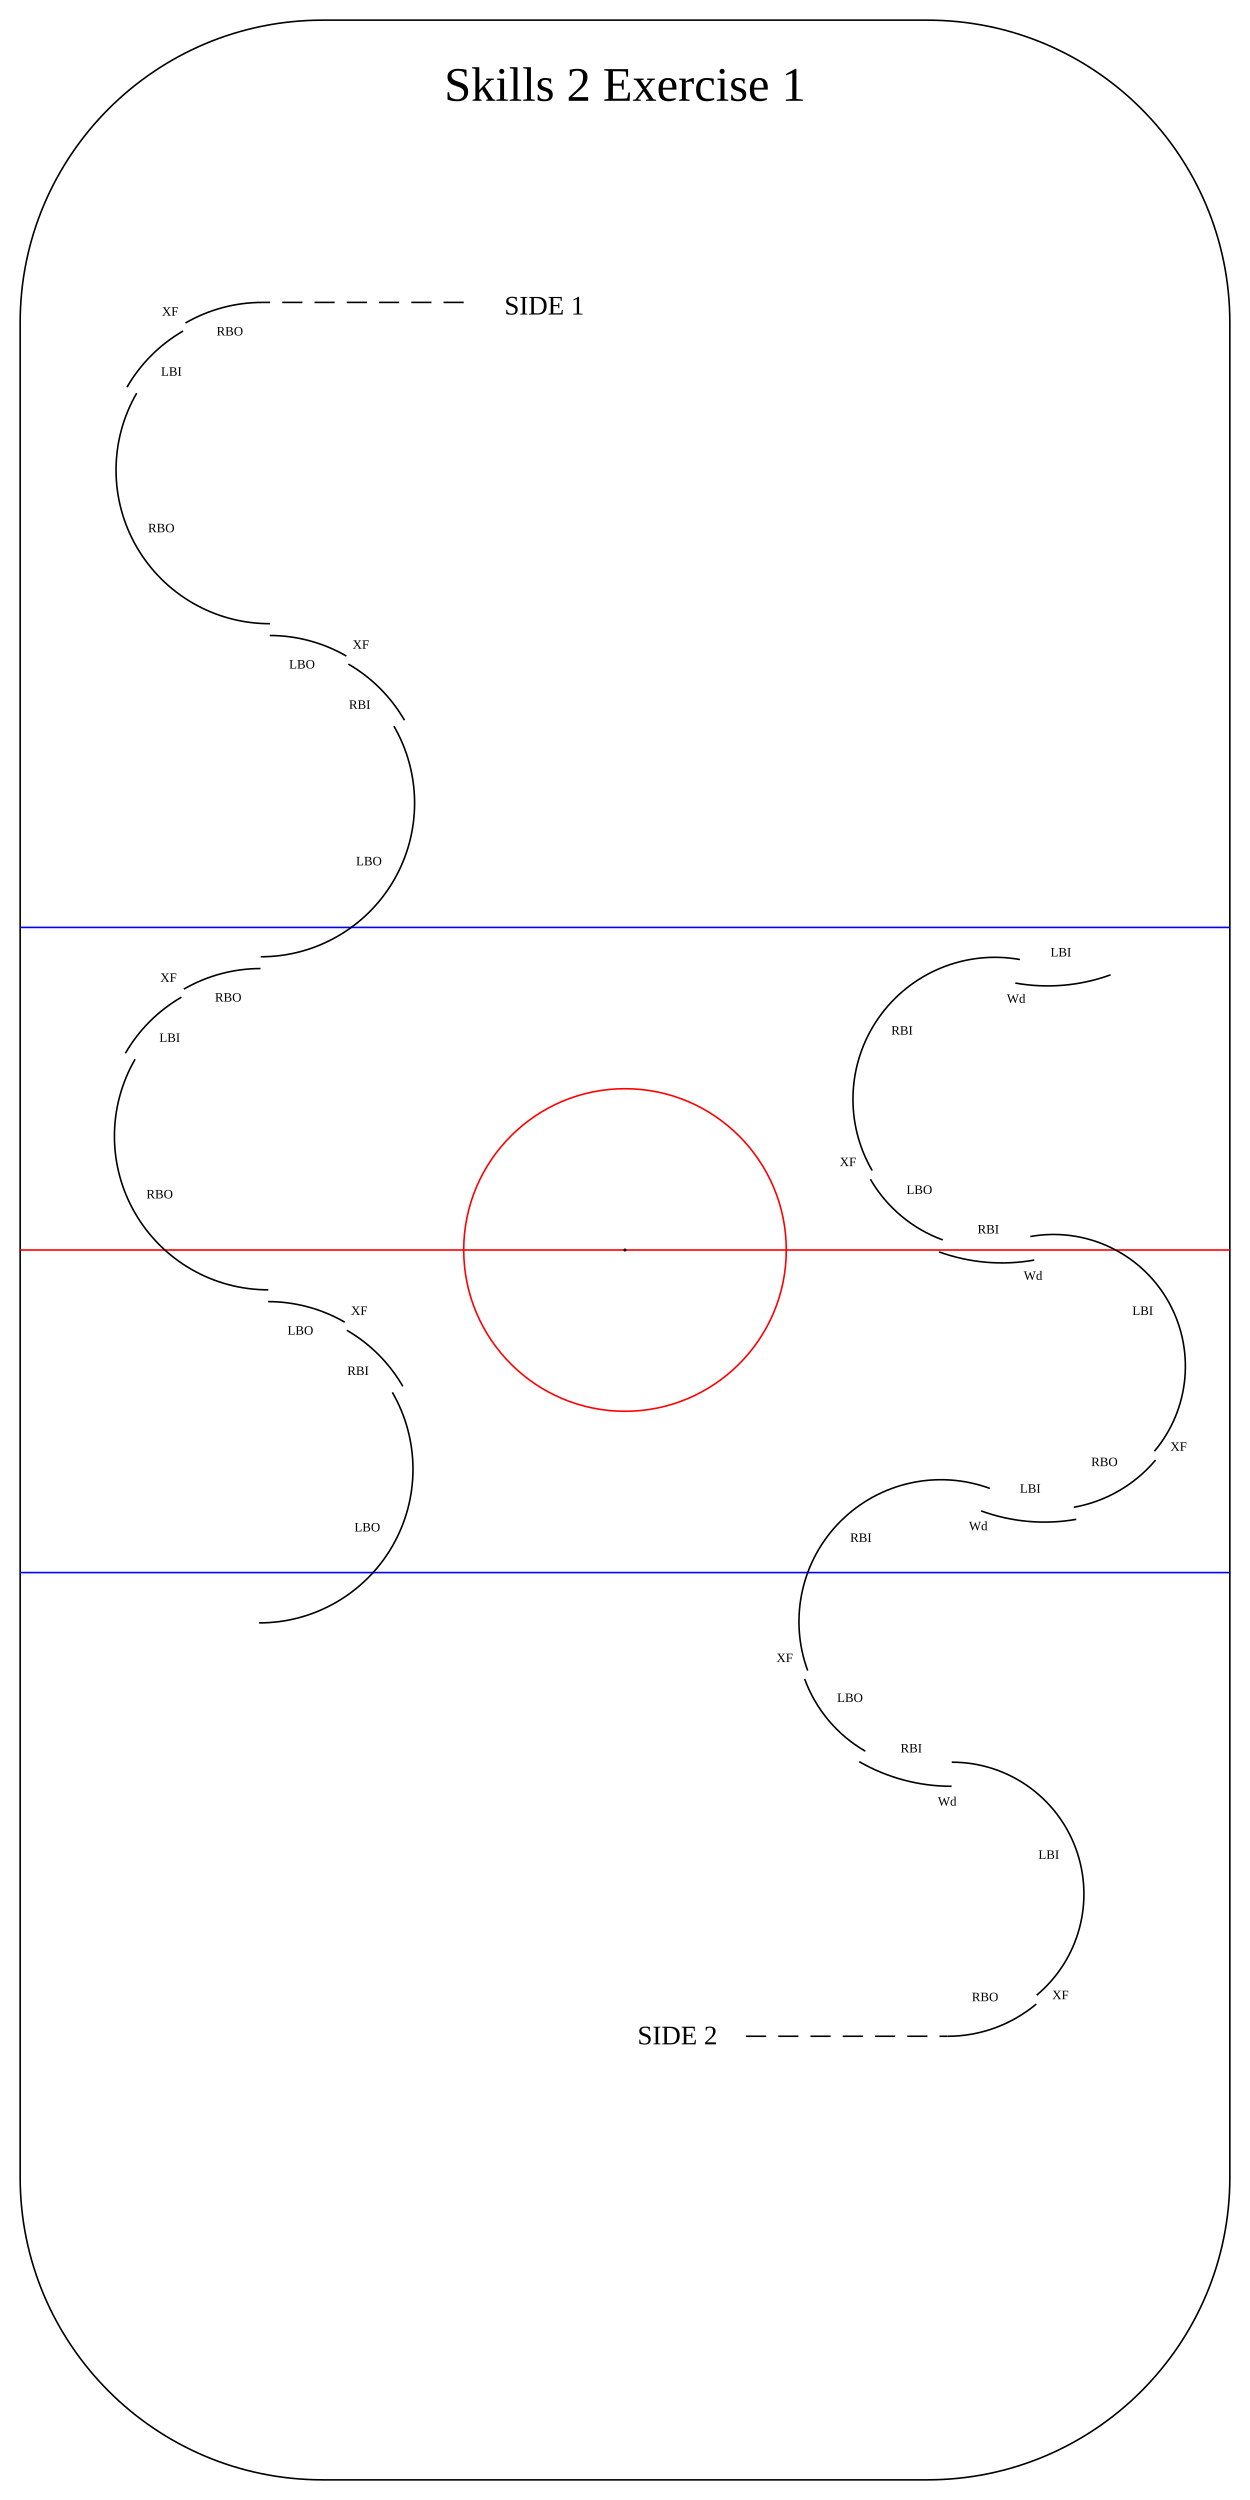
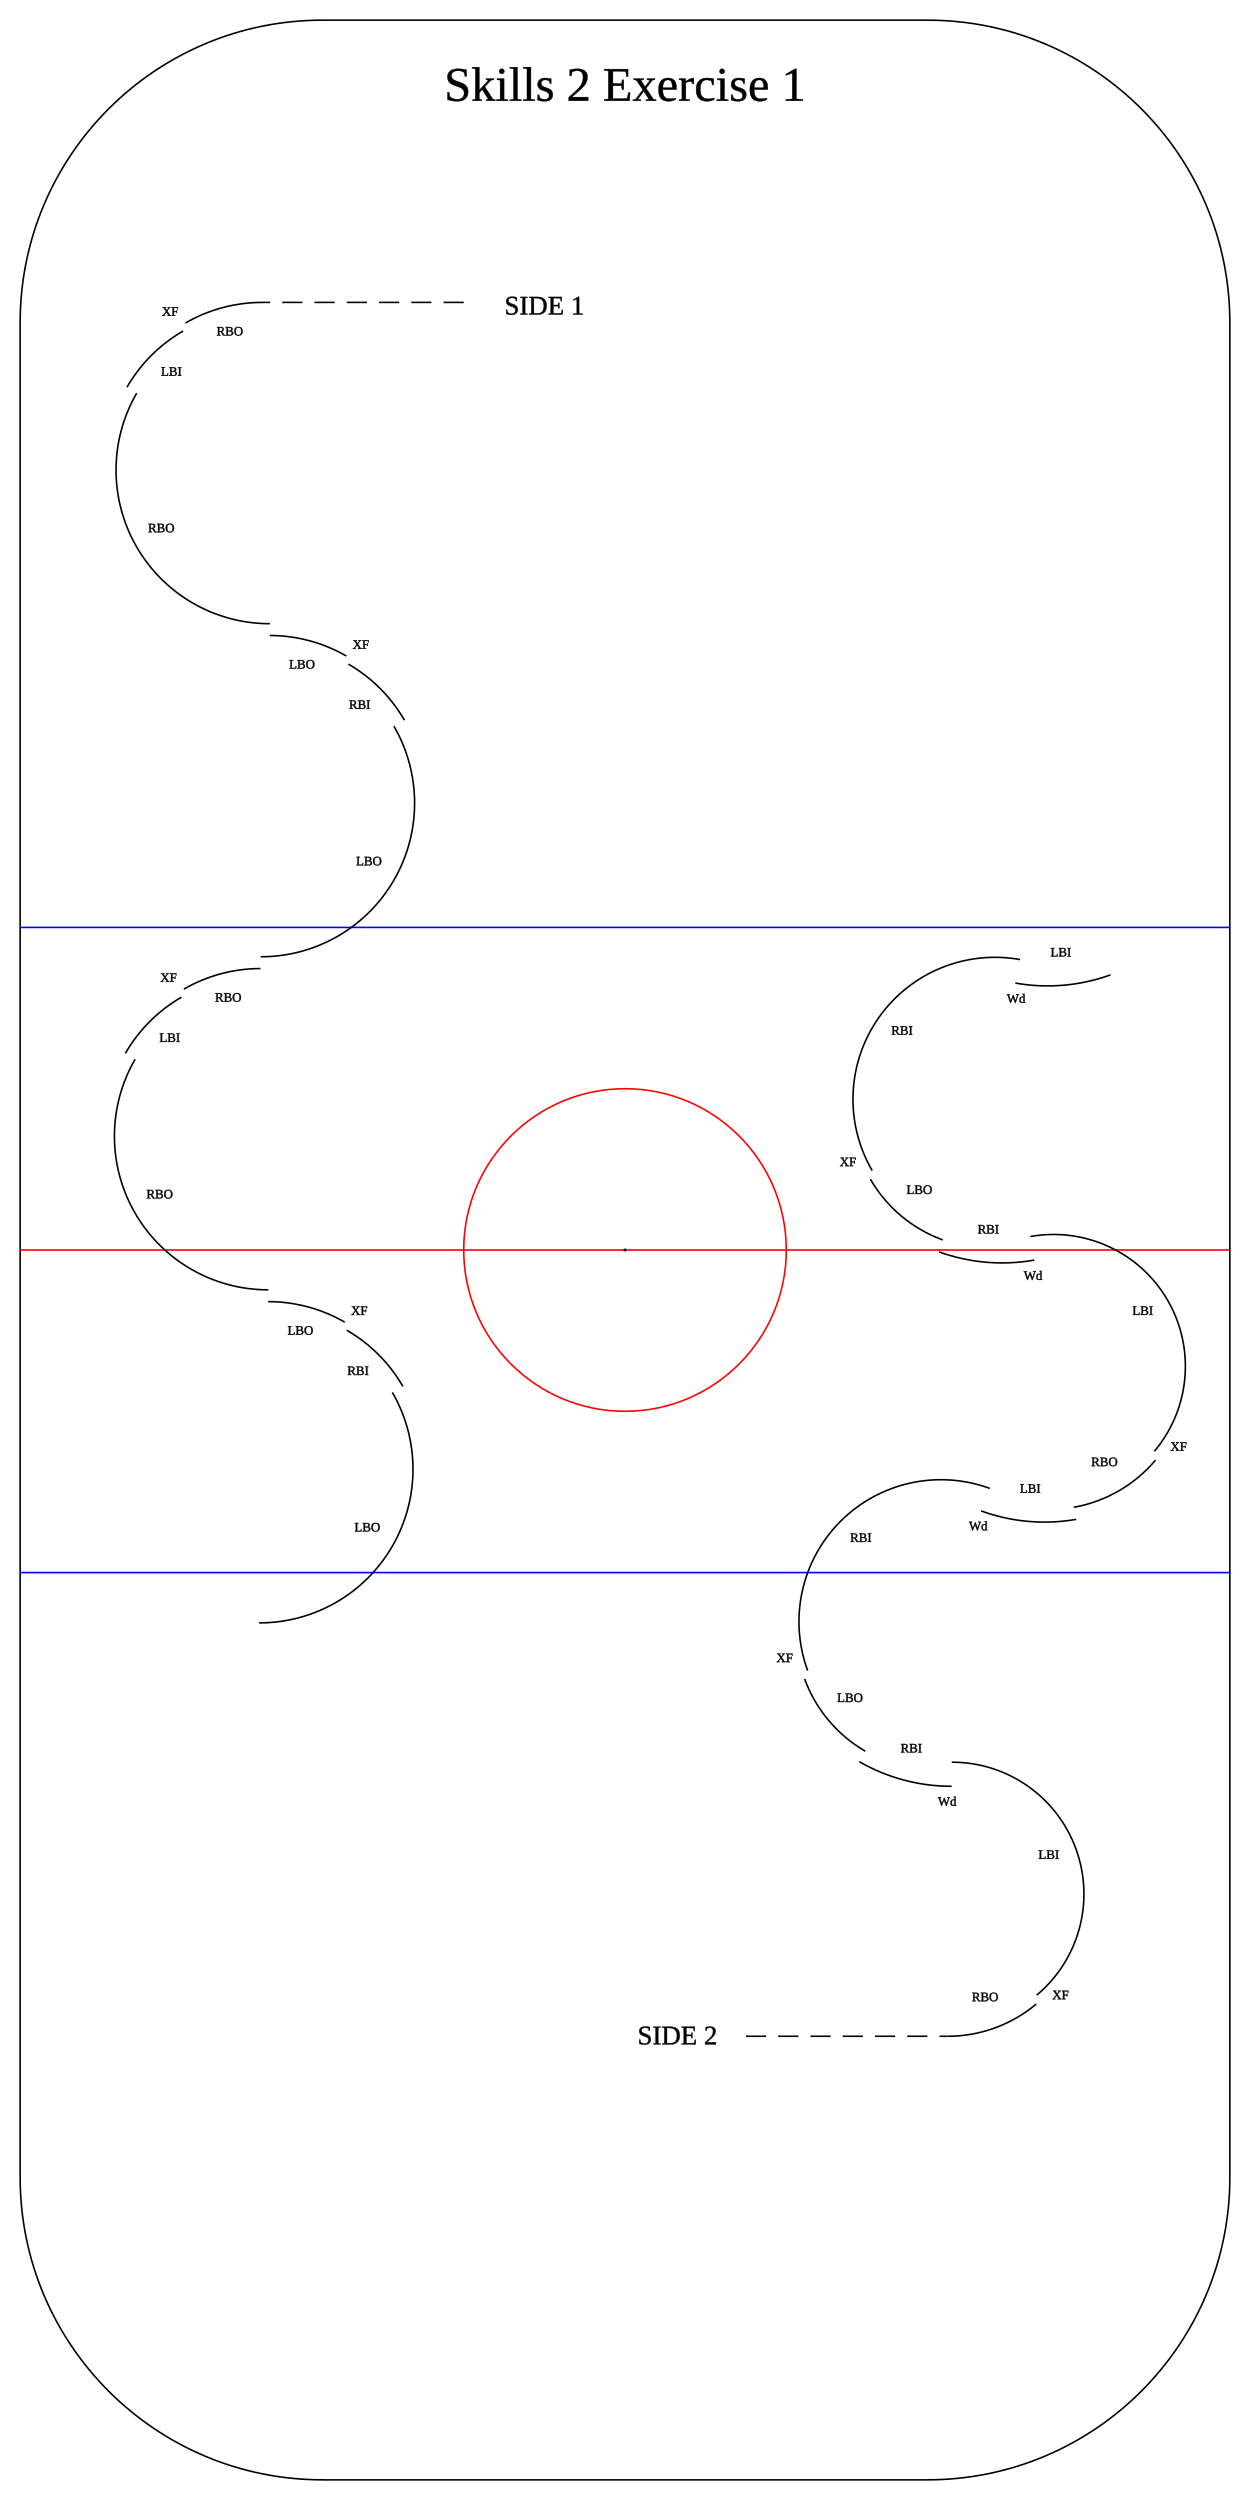
<svg xmlns="http://www.w3.org/2000/svg" xmlns:xlink="http://www.w3.org/1999/xlink" height="6200" viewBox="-50 -50 3100 6200" width="3100">
  <defs>
    <style>
text { text-anchor: middle } path,rect,circle { fill:none; }
</style>
    <g id="Rink">
      <clipPath id="clip-rink">
        <rect height="6100" rx="750" ry="750" width="3000" x="0" y="0" />
      </clipPath>
      <rect height="6100" rx="750" ry="750" style="text { text-anchor: middle } path,rect,circle { fill:none; } clip-path:url(#clip-rink)" width="3000" x="0" y="0" />
      <path d="M 0,3050 l 3000,0" style="stroke:red;" />
      <circle cx="1500" cy="3050" r="400" style="stroke:red;" />
      <circle cx="1500" cy="3050" r="2" style="fill: black;" />
      <path d="M 0,2250 l 3000,0" style="stroke: blue;" />
      <path d="M 0,3850 l 3000,0" style="stroke: blue;" />
    </g>
    <g id="Info" />
    <g id="RB[len=500,label=&quot; &quot;,style=&quot;dashed&quot;]">
      <path d="M 0,0 l 0,500" stroke-dasharray="50 30" />
    </g>
    <g id="RBO[angle=30,len=200]">
      <path d="M 0,0 a 381,381 0 0 0 51,190" />
    </g>
    <g id="xf-LBI[angle=30,len=200]">
      <path d="M 0,0 a 381,381 0 0 0 51,190" />
    </g>
    <g id="RBO[angle=120,len=800]">
      <path d="M 0,0 a 381,381 0 0 0 572,330" />
    </g>
    <g id="LBO[angle=30,len=200]">
      <path d="M 0,0 a 381,381 0 0 1 -51,190" />
    </g>
    <g id="xf-RBI[angle=30,len=200]">
      <path d="M 0,0 a 381,381 0 0 1 -51,190" />
    </g>
    <g id="LBO[angle=120,len=800]">
      <path d="M 0,0 a 381,381 0 0 1 -572,330" />
    </g>
    <g id="RBO--[angle=40]">
      <path d="M 0,0 a 343,343 0 0 0 80,220" />
    </g>
    <g id="xf-LBI[angle=140,len=800]">
      <path d="M 0,0 a 327,327 0 0 0 578,210" />
    </g>
    <g id="wd-RBI--[angle=30]">
      <path d="M 0,0 a 458,458 0 0 1 -61,229" />
    </g>
    <g id="LBO--[angle=40]">
      <path d="M 0,0 a 343,343 0 0 1 -80,220" />
    </g>
    <g id="xf-RBI[angle=130,len=800]">
      <path d="M 0,0 a 352,352 0 0 1 -579,270" />
    </g>
    <g id="wd-LBI--[angle=30]">
      <path d="M 0,0 a 458,458 0 0 0 61,229" />
    </g>
  </defs>
-   <use id="r_0_c_0_4" style="stroke-width:4; stroke: black;" transform="translate(0 0) rotate(0)" xlink:href="#Rink" />
-   <text style="font-size: 90pt;" x="1500" y="200">
+   <use id="r_0_c_0_4" style="stroke:black; stroke-width:4;" transform="translate(0 0) rotate(0)" xlink:href="#Rink" />
+   <text id="r_1_c_0_53" style="stroke:black; fill:black; font-size: 90pt;" x="1500" y="200">
Skills 2 Exercise 1
</text>
-   <text style="font-size:50pt;" x="1300" y="730">
+   <text id="r_4_c_0_46" style="stroke:black; fill:black; font-size:50pt;" x="1300" y="730">
SIDE 1
</text>
-   <use id="r_7_c_0_37" style="stroke-width:4; stroke: black;" transform="translate(1100 700) rotate(90)" xlink:href="#RB[len=500,label=&quot; &quot;,style=&quot;dashed&quot;]" />
-   <use id="r_8_c_0_22" style="stroke-width:4; stroke: black;" transform="translate(600 700) rotate(90)" xlink:href="#RBO[angle=30,len=200]" />
-   <text style="font-size:24pt;" x="520" y="782">
- RBO
- </text>
-   <use id="r_9_c_0_25" style="stroke-width:4; stroke: black;" transform="translate(404 771) rotate(60)" xlink:href="#xf-LBI[angle=30,len=200]" />
-   <text style="font-size:24pt;" x="375" y="882">
- LBI
- </text>
-   <text style="font-size:24pt;" x="372" y="733">
- XF
- </text>
-   <use id="r_10_c_0_23" style="stroke-width:4; stroke: black;" transform="translate(289 925) rotate(30)" xlink:href="#RBO[angle=120,len=800]" />
-   <text style="font-size:24pt;" x="350" y="1270">
- RBO
- </text>
-   <use id="r_12_c_0_22" style="stroke-width:4; stroke: black;" transform="translate(619 1526) rotate(270)" xlink:href="#LBO[angle=30,len=200]" />
-   <text style="font-size:24pt;" x="699" y="1608">
- LBO
- </text>
-   <use id="r_13_c_0_25" style="stroke-width:4; stroke: black;" transform="translate(814 1597) rotate(300)" xlink:href="#xf-RBI[angle=30,len=200]" />
-   <text style="font-size:24pt;" x="842" y="1708">
- RBI
- </text>
-   <text style="font-size:24pt;" x="845" y="1559">
- XF
- </text>
-   <use id="r_14_c_0_23" style="stroke-width:4; stroke: black;" transform="translate(927 1751) rotate(330)" xlink:href="#LBO[angle=120,len=800]" />
-   <text style="font-size:24pt;" x="865" y="2096">
- LBO
- </text>
-   <use id="r_16_c_0_22" style="stroke-width:4; stroke: black;" transform="translate(596 2352) rotate(90)" xlink:href="#RBO[angle=30,len=200]" />
-   <text style="font-size:24pt;" x="516" y="2434">
- RBO
- </text>
-   <use id="r_17_c_0_25" style="stroke-width:4; stroke: black;" transform="translate(400 2423) rotate(60)" xlink:href="#xf-LBI[angle=30,len=200]" />
-   <text style="font-size:24pt;" x="371" y="2534">
- LBI
- </text>
-   <text style="font-size:24pt;" x="368" y="2385">
- XF
- </text>
-   <use id="r_18_c_0_23" style="stroke-width:4; stroke: black;" transform="translate(285 2577) rotate(30)" xlink:href="#RBO[angle=120,len=800]" />
-   <text style="font-size:24pt;" x="346" y="2922">
- RBO
- </text>
-   <use id="r_20_c_0_22" style="stroke-width:4; stroke: black;" transform="translate(615 3178) rotate(270)" xlink:href="#LBO[angle=30,len=200]" />
-   <text style="font-size:24pt;" x="695" y="3260">
- LBO
- </text>
-   <use id="r_21_c_0_25" style="stroke-width:4; stroke: black;" transform="translate(810 3249) rotate(300)" xlink:href="#xf-RBI[angle=30,len=200]" />
-   <text style="font-size:24pt;" x="838" y="3360">
- RBI
- </text>
-   <text style="font-size:24pt;" x="841" y="3211">
- XF
- </text>
-   <use id="r_22_c_0_23" style="stroke-width:4; stroke: black;" transform="translate(923 3403) rotate(330)" xlink:href="#LBO[angle=120,len=800]" />
-   <text style="font-size:24pt;" x="861" y="3748">
- LBO
- </text>
-   <text style="font-size:50pt;" x="1630" y="5020">
+   <use id="r_7_c_0_37" style="stroke:black; stroke-width:4;" transform="translate(1100 700) rotate(90)" xlink:href="#RB[len=500,label=&quot; &quot;,style=&quot;dashed&quot;]" />
+   <use id="r_8_c_0_22" style="stroke:black; stroke-width:4;" transform="translate(600 700) rotate(90)" xlink:href="#RBO[angle=30,len=200]" />
+   <text id="r_8_c_0_22_n2" style="stroke:black; fill:black; font-size:24pt;" x="520" y="782">
+ RBO
+ </text>
+   <use id="r_9_c_0_25" style="stroke:black; stroke-width:4;" transform="translate(404 771) rotate(60)" xlink:href="#xf-LBI[angle=30,len=200]" />
+   <text id="r_9_c_0_25_n2" style="stroke:black; fill:black; font-size:24pt;" x="375" y="882">
+ LBI
+ </text>
+   <text id="r_9_c_0_25_n3" style="stroke:black; fill:black; font-size:24pt;" x="372" y="733">
+ XF
+ </text>
+   <use id="r_10_c_0_23" style="stroke:black; stroke-width:4;" transform="translate(289 925) rotate(30)" xlink:href="#RBO[angle=120,len=800]" />
+   <text id="r_10_c_0_23_n2" style="stroke:black; fill:black; font-size:24pt;" x="350" y="1270">
+ RBO
+ </text>
+   <use id="r_12_c_0_22" style="stroke:black; stroke-width:4;" transform="translate(619 1526) rotate(270)" xlink:href="#LBO[angle=30,len=200]" />
+   <text id="r_12_c_0_22_n2" style="stroke:black; fill:black; font-size:24pt;" x="699" y="1608">
+ LBO
+ </text>
+   <use id="r_13_c_0_25" style="stroke:black; stroke-width:4;" transform="translate(814 1597) rotate(300)" xlink:href="#xf-RBI[angle=30,len=200]" />
+   <text id="r_13_c_0_25_n2" style="stroke:black; fill:black; font-size:24pt;" x="842" y="1708">
+ RBI
+ </text>
+   <text id="r_13_c_0_25_n3" style="stroke:black; fill:black; font-size:24pt;" x="845" y="1559">
+ XF
+ </text>
+   <use id="r_14_c_0_23" style="stroke:black; stroke-width:4;" transform="translate(927 1751) rotate(330)" xlink:href="#LBO[angle=120,len=800]" />
+   <text id="r_14_c_0_23_n2" style="stroke:black; fill:black; font-size:24pt;" x="865" y="2096">
+ LBO
+ </text>
+   <use id="r_16_c_0_22" style="stroke:black; stroke-width:4;" transform="translate(596 2352) rotate(90)" xlink:href="#RBO[angle=30,len=200]" />
+   <text id="r_16_c_0_22_n2" style="stroke:black; fill:black; font-size:24pt;" x="516" y="2434">
+ RBO
+ </text>
+   <use id="r_17_c_0_25" style="stroke:black; stroke-width:4;" transform="translate(400 2423) rotate(60)" xlink:href="#xf-LBI[angle=30,len=200]" />
+   <text id="r_17_c_0_25_n2" style="stroke:black; fill:black; font-size:24pt;" x="371" y="2534">
+ LBI
+ </text>
+   <text id="r_17_c_0_25_n3" style="stroke:black; fill:black; font-size:24pt;" x="368" y="2385">
+ XF
+ </text>
+   <use id="r_18_c_0_23" style="stroke:black; stroke-width:4;" transform="translate(285 2577) rotate(30)" xlink:href="#RBO[angle=120,len=800]" />
+   <text id="r_18_c_0_23_n2" style="stroke:black; fill:black; font-size:24pt;" x="346" y="2922">
+ RBO
+ </text>
+   <use id="r_20_c_0_22" style="stroke:black; stroke-width:4;" transform="translate(615 3178) rotate(270)" xlink:href="#LBO[angle=30,len=200]" />
+   <text id="r_20_c_0_22_n2" style="stroke:black; fill:black; font-size:24pt;" x="695" y="3260">
+ LBO
+ </text>
+   <use id="r_21_c_0_25" style="stroke:black; stroke-width:4;" transform="translate(810 3249) rotate(300)" xlink:href="#xf-RBI[angle=30,len=200]" />
+   <text id="r_21_c_0_25_n2" style="stroke:black; fill:black; font-size:24pt;" x="838" y="3360">
+ RBI
+ </text>
+   <text id="r_21_c_0_25_n3" style="stroke:black; fill:black; font-size:24pt;" x="841" y="3211">
+ XF
+ </text>
+   <use id="r_22_c_0_23" style="stroke:black; stroke-width:4;" transform="translate(923 3403) rotate(330)" xlink:href="#LBO[angle=120,len=800]" />
+   <text id="r_22_c_0_23_n2" style="stroke:black; fill:black; font-size:24pt;" x="861" y="3748">
+ LBO
+ </text>
+   <text id="r_24_c_0_47" style="stroke:black; fill:black; font-size:50pt;" x="1630" y="5020">
SIDE 2
</text>
-   <use id="r_27_c_0_37" style="stroke-width:4; stroke: black;" transform="translate(1800 5000) rotate(270)" xlink:href="#RB[len=500,label=&quot; &quot;,style=&quot;dashed&quot;]" />
-   <use id="r_28_c_0_22" style="stroke-width:4; stroke: black;" transform="translate(2300 5000) rotate(270)" xlink:href="#RBO--[angle=40]" />
-   <text style="font-size:24pt;" x="2393" y="4913">
- RBO
- </text>
-   <use id="r_29_c_0_26" style="stroke-width:4; stroke: black;" transform="translate(2521 4898) rotate(230)" xlink:href="#xf-LBI[angle=140,len=800]" />
-   <text style="font-size:24pt;" x="2551" y="4560">
- LBI
- </text>
-   <text style="font-size:24pt;" x="2580" y="4908">
- XF
- </text>
-   <use id="r_30_c_0_25" style="stroke-width:4; stroke: black;" transform="translate(2310 4380) rotate(90)" xlink:href="#wd-RBI--[angle=30]" />
-   <text style="font-size:24pt;" x="2210" y="4296">
- RBI
- </text>
-   <text style="font-size:24pt;" x="2299" y="4428">
- Wd
- </text>
-   <use id="r_31_c_0_22" style="stroke-width:4; stroke: black;" transform="translate(2096 4293) rotate(120)" xlink:href="#LBO--[angle=40]" />
-   <text style="font-size:24pt;" x="2058" y="4171">
- LBO
- </text>
-   <use id="r_32_c_0_26" style="stroke-width:4; stroke: black;" transform="translate(1953 4093) rotate(160)" xlink:href="#xf-RBI[angle=130,len=800]" />
-   <text style="font-size:24pt;" x="2085" y="3774">
- RBI
- </text>
-   <text style="font-size:24pt;" x="1896" y="4072">
- XF
- </text>
-   <use id="r_33_c_0_25" style="stroke-width:4; stroke: black;" transform="translate(2383 3697) rotate(290)" xlink:href="#wd-LBI--[angle=30]" />
-   <text style="font-size:24pt;" x="2505" y="3652">
- LBI
- </text>
-   <text style="font-size:24pt;" x="2376" y="3745">
- Wd
- </text>
-   <use id="r_34_c_0_22" style="stroke-width:4; stroke: black;" transform="translate(2613 3688) rotate(260)" xlink:href="#RBO--[angle=40]" />
-   <text style="font-size:24pt;" x="2689" y="3586">
- RBO
- </text>
-   <use id="r_35_c_0_26" style="stroke-width:4; stroke: black;" transform="translate(2813 3549) rotate(220)" xlink:href="#xf-LBI[angle=140,len=800]" />
-   <text style="font-size:24pt;" x="2784" y="3211">
- LBI
- </text>
-   <text style="font-size:24pt;" x="2873" y="3548">
- XF
- </text>
-   <use id="r_36_c_0_25" style="stroke-width:4; stroke: black;" transform="translate(2515 3075) rotate(80)" xlink:href="#wd-RBI--[angle=30]" />
-   <text style="font-size:24pt;" x="2401" y="3009">
- RBI
- </text>
-   <text style="font-size:24pt;" x="2512" y="3124">
- Wd
- </text>
-   <use id="r_37_c_0_22" style="stroke-width:4; stroke: black;" transform="translate(2288 3025) rotate(110)" xlink:href="#LBO--[angle=40]" />
-   <text style="font-size:24pt;" x="2230" y="2911">
- LBO
- </text>
-   <use id="r_38_c_0_26" style="stroke-width:4; stroke: black;" transform="translate(2113 2853) rotate(150)" xlink:href="#xf-RBI[angle=130,len=800]" />
-   <text style="font-size:24pt;" x="2187" y="2516">
- RBI
- </text>
-   <text style="font-size:24pt;" x="2053" y="2842">
- XF
- </text>
-   <use id="r_39_c_0_25" style="stroke-width:4; stroke: black;" transform="translate(2468 2388) rotate(280)" xlink:href="#wd-LBI--[angle=30]" />
-   <text style="font-size:24pt;" x="2581" y="2322">
- LBI
- </text>
-   <text style="font-size:24pt;" x="2470" y="2437">
+   <use id="r_27_c_0_37" style="stroke:black; stroke-width:4;" transform="translate(1800 5000) rotate(270)" xlink:href="#RB[len=500,label=&quot; &quot;,style=&quot;dashed&quot;]" />
+   <use id="r_28_c_0_22" style="stroke:black; stroke-width:4;" transform="translate(2300 5000) rotate(270)" xlink:href="#RBO--[angle=40]" />
+   <text id="r_28_c_0_22_n2" style="stroke:black; fill:black; font-size:24pt;" x="2393" y="4913">
+ RBO
+ </text>
+   <use id="r_29_c_0_26" style="stroke:black; stroke-width:4;" transform="translate(2521 4898) rotate(230)" xlink:href="#xf-LBI[angle=140,len=800]" />
+   <text id="r_29_c_0_26_n2" style="stroke:black; fill:black; font-size:24pt;" x="2551" y="4560">
+ LBI
+ </text>
+   <text id="r_29_c_0_26_n3" style="stroke:black; fill:black; font-size:24pt;" x="2580" y="4908">
+ XF
+ </text>
+   <use id="r_30_c_0_25" style="stroke:black; stroke-width:4;" transform="translate(2310 4380) rotate(90)" xlink:href="#wd-RBI--[angle=30]" />
+   <text id="r_30_c_0_25_n2" style="stroke:black; fill:black; font-size:24pt;" x="2210" y="4296">
+ RBI
+ </text>
+   <text id="r_30_c_0_25_n3" style="stroke:black; fill:black; font-size:24pt;" x="2299" y="4428">
+ Wd
+ </text>
+   <use id="r_31_c_0_22" style="stroke:black; stroke-width:4;" transform="translate(2096 4293) rotate(120)" xlink:href="#LBO--[angle=40]" />
+   <text id="r_31_c_0_22_n2" style="stroke:black; fill:black; font-size:24pt;" x="2058" y="4171">
+ LBO
+ </text>
+   <use id="r_32_c_0_26" style="stroke:black; stroke-width:4;" transform="translate(1953 4093) rotate(160)" xlink:href="#xf-RBI[angle=130,len=800]" />
+   <text id="r_32_c_0_26_n2" style="stroke:black; fill:black; font-size:24pt;" x="2085" y="3774">
+ RBI
+ </text>
+   <text id="r_32_c_0_26_n3" style="stroke:black; fill:black; font-size:24pt;" x="1896" y="4072">
+ XF
+ </text>
+   <use id="r_33_c_0_25" style="stroke:black; stroke-width:4;" transform="translate(2383 3697) rotate(290)" xlink:href="#wd-LBI--[angle=30]" />
+   <text id="r_33_c_0_25_n2" style="stroke:black; fill:black; font-size:24pt;" x="2505" y="3652">
+ LBI
+ </text>
+   <text id="r_33_c_0_25_n3" style="stroke:black; fill:black; font-size:24pt;" x="2376" y="3745">
+ Wd
+ </text>
+   <use id="r_34_c_0_22" style="stroke:black; stroke-width:4;" transform="translate(2613 3688) rotate(260)" xlink:href="#RBO--[angle=40]" />
+   <text id="r_34_c_0_22_n2" style="stroke:black; fill:black; font-size:24pt;" x="2689" y="3586">
+ RBO
+ </text>
+   <use id="r_35_c_0_26" style="stroke:black; stroke-width:4;" transform="translate(2813 3549) rotate(220)" xlink:href="#xf-LBI[angle=140,len=800]" />
+   <text id="r_35_c_0_26_n2" style="stroke:black; fill:black; font-size:24pt;" x="2784" y="3211">
+ LBI
+ </text>
+   <text id="r_35_c_0_26_n3" style="stroke:black; fill:black; font-size:24pt;" x="2873" y="3548">
+ XF
+ </text>
+   <use id="r_36_c_0_25" style="stroke:black; stroke-width:4;" transform="translate(2515 3075) rotate(80)" xlink:href="#wd-RBI--[angle=30]" />
+   <text id="r_36_c_0_25_n2" style="stroke:black; fill:black; font-size:24pt;" x="2401" y="3009">
+ RBI
+ </text>
+   <text id="r_36_c_0_25_n3" style="stroke:black; fill:black; font-size:24pt;" x="2512" y="3124">
+ Wd
+ </text>
+   <use id="r_37_c_0_22" style="stroke:black; stroke-width:4;" transform="translate(2288 3025) rotate(110)" xlink:href="#LBO--[angle=40]" />
+   <text id="r_37_c_0_22_n2" style="stroke:black; fill:black; font-size:24pt;" x="2230" y="2911">
+ LBO
+ </text>
+   <use id="r_38_c_0_26" style="stroke:black; stroke-width:4;" transform="translate(2113 2853) rotate(150)" xlink:href="#xf-RBI[angle=130,len=800]" />
+   <text id="r_38_c_0_26_n2" style="stroke:black; fill:black; font-size:24pt;" x="2187" y="2516">
+ RBI
+ </text>
+   <text id="r_38_c_0_26_n3" style="stroke:black; fill:black; font-size:24pt;" x="2053" y="2842">
+ XF
+ </text>
+   <use id="r_39_c_0_25" style="stroke:black; stroke-width:4;" transform="translate(2468 2388) rotate(280)" xlink:href="#wd-LBI--[angle=30]" />
+   <text id="r_39_c_0_25_n2" style="stroke:black; fill:black; font-size:24pt;" x="2581" y="2322">
+ LBI
+ </text>
+   <text id="r_39_c_0_25_n3" style="stroke:black; fill:black; font-size:24pt;" x="2470" y="2437">
Wd
</text>
</svg>
